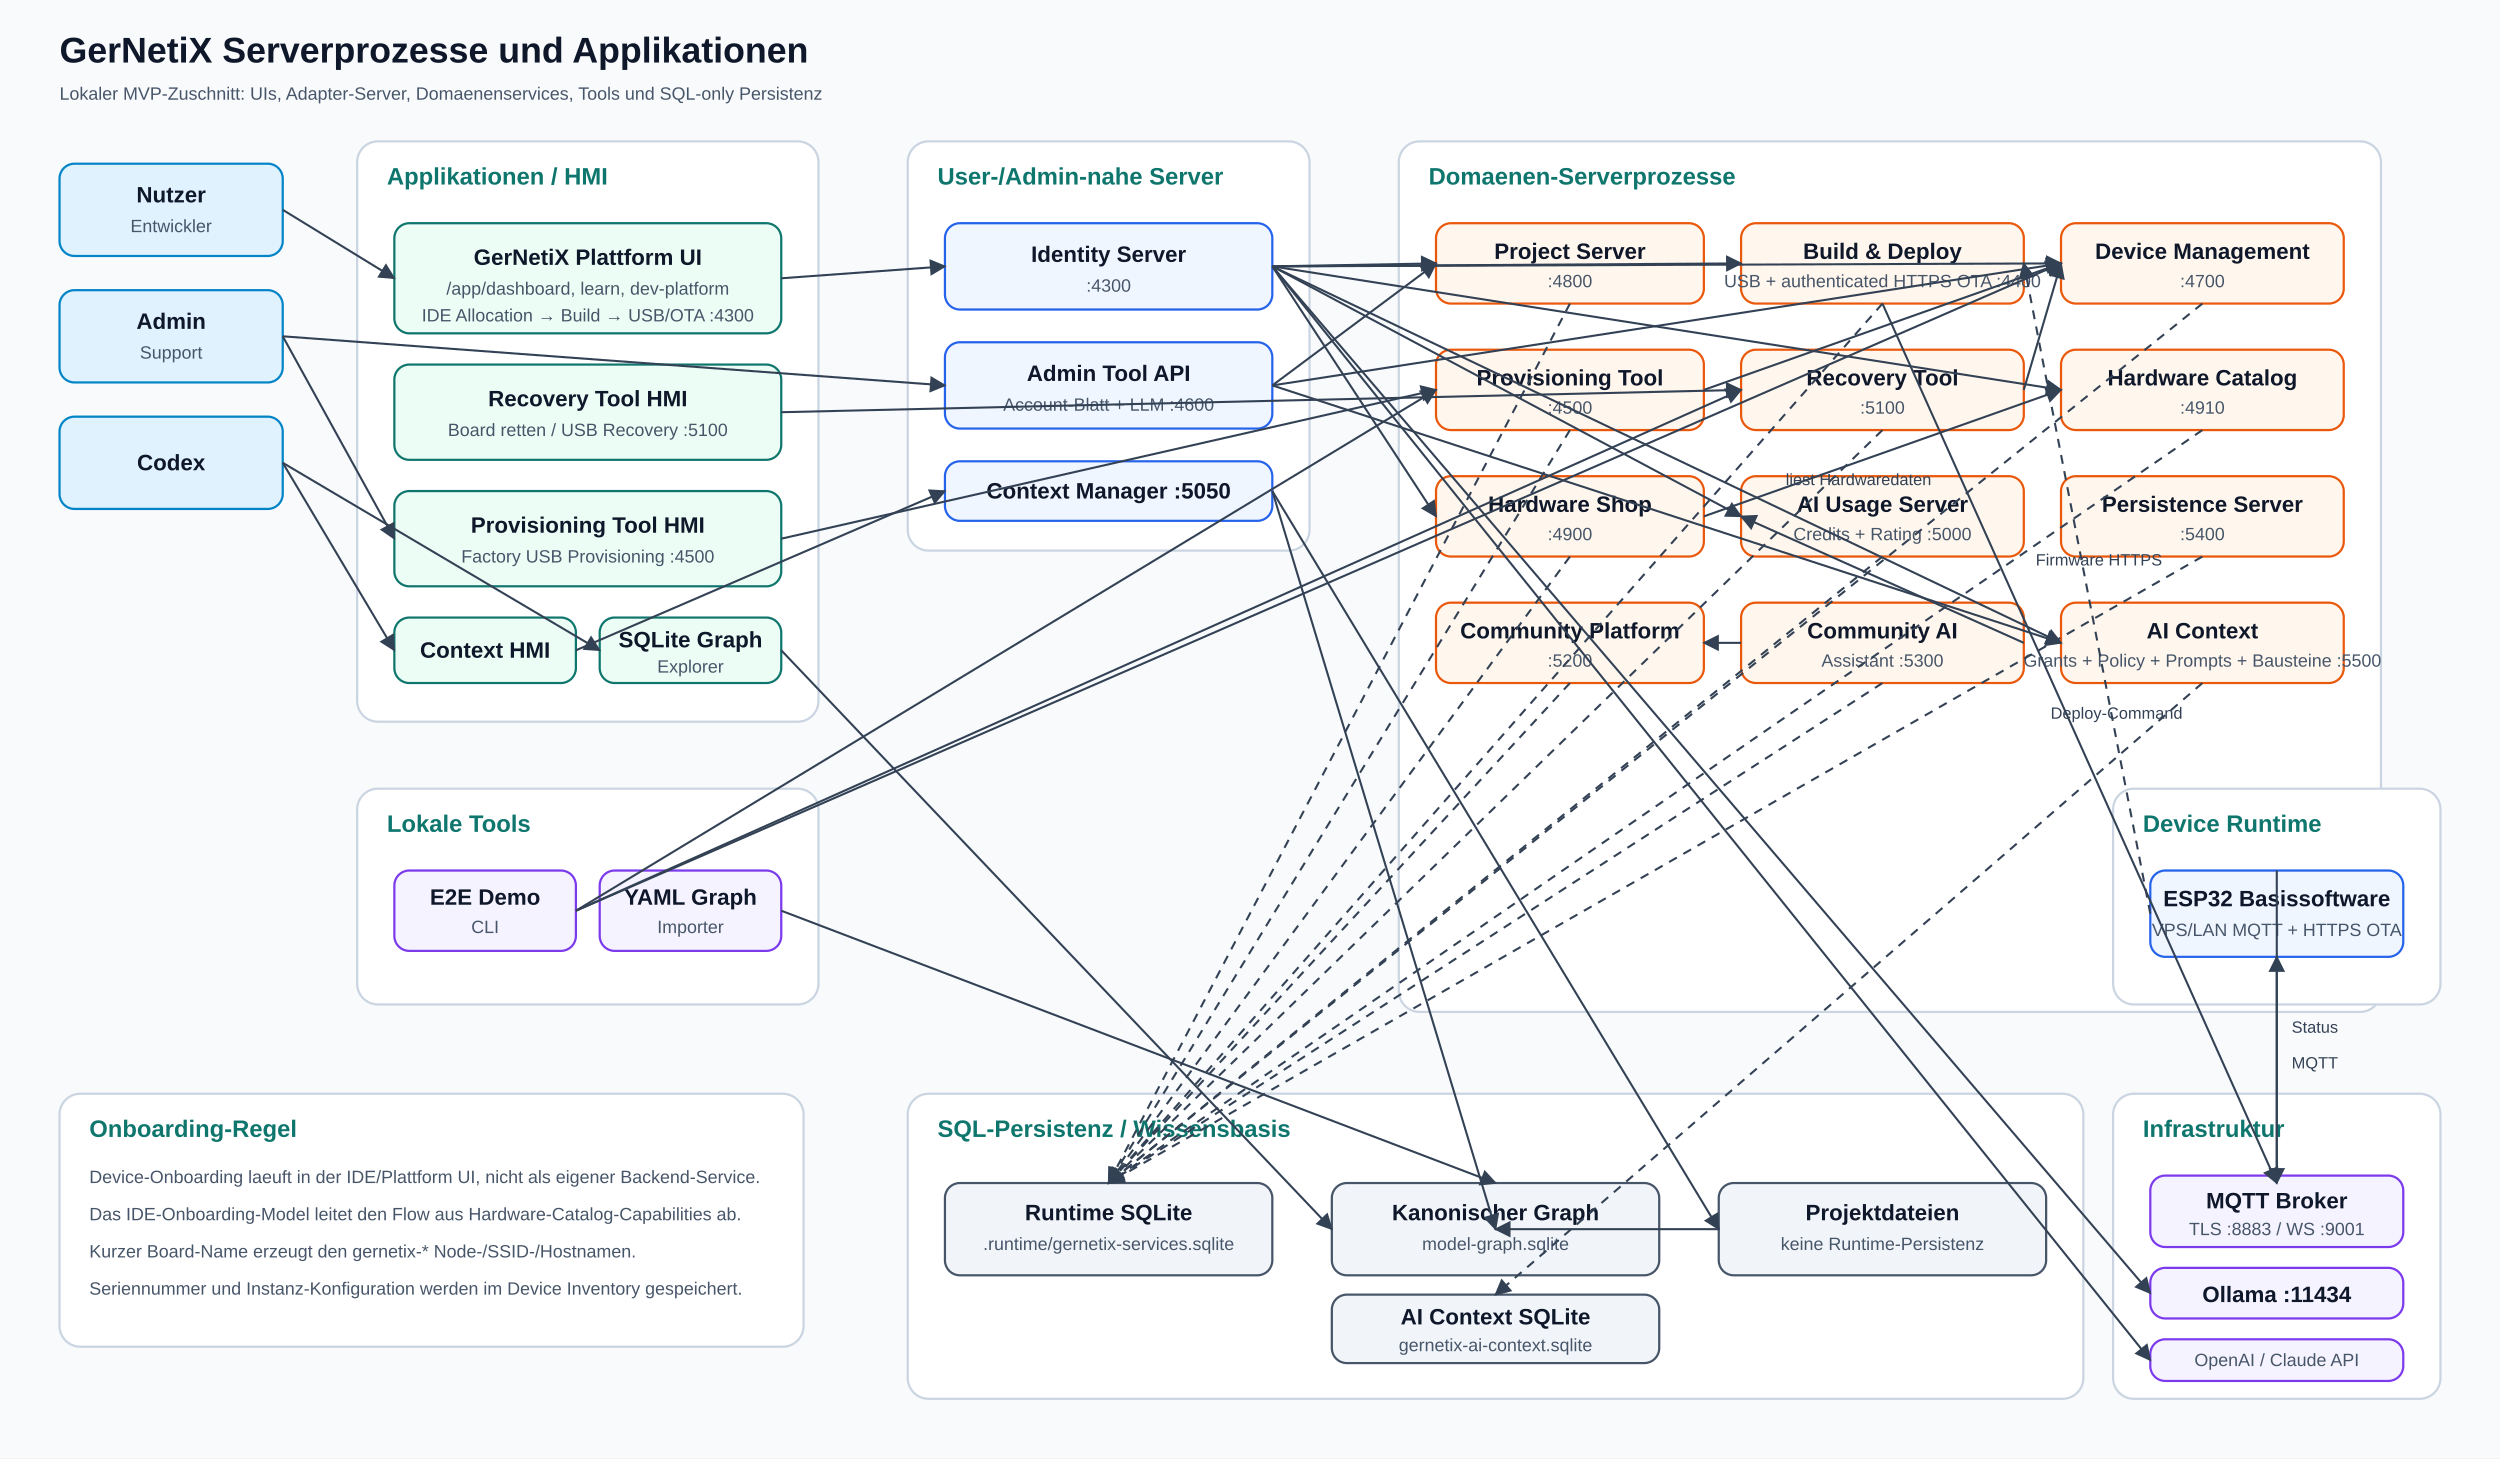
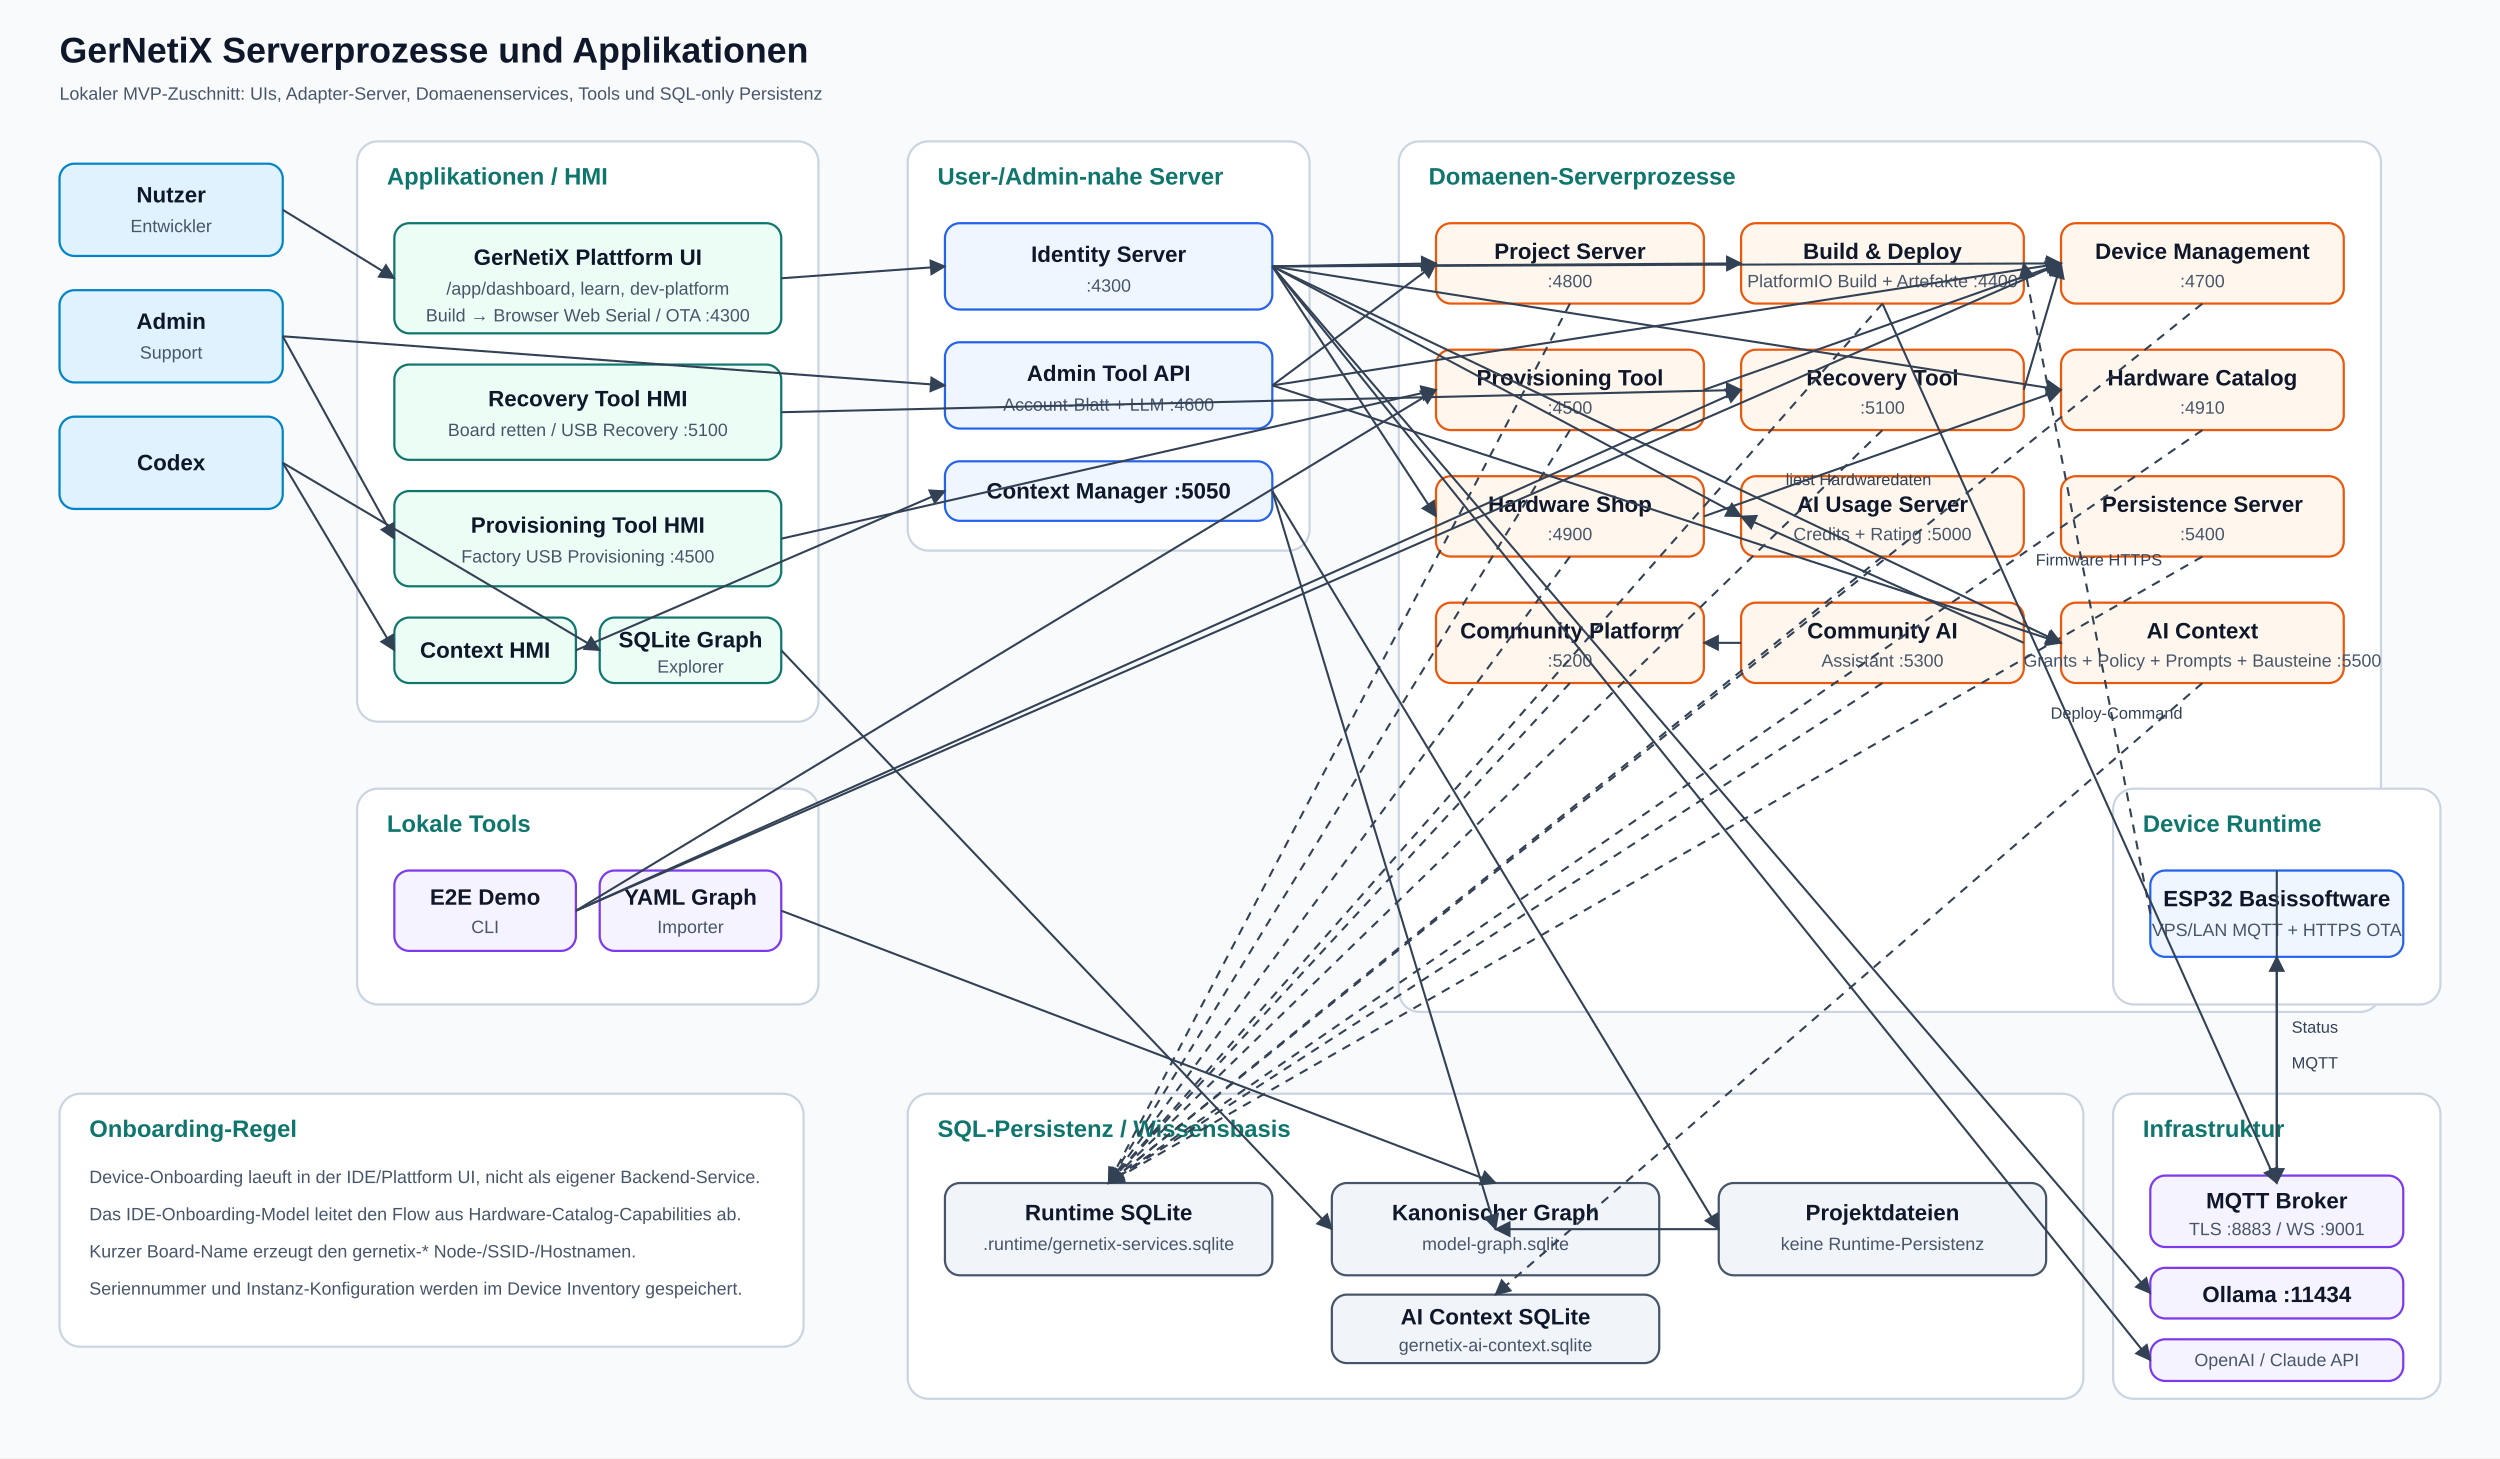
<svg xmlns="http://www.w3.org/2000/svg" width="1680" height="980" viewBox="0 0 1680 980" role="img" aria-labelledby="title desc">
  <defs>
    <marker id="arrow" viewBox="0 0 10 10" refX="9" refY="5" markerWidth="8" markerHeight="8" orient="auto-start-reverse">
      <path d="M 0 0 L 10 5 L 0 10 z" fill="#334155" />
    </marker>
    <style>
      .bg { fill: #f8fafc; }
      .cluster { fill: #ffffff; stroke: #cbd5e1; stroke-width: 1.5; rx: 14; }
      .clusterTitle { fill: #0f766e; font: 700 16px Segoe UI, Arial, sans-serif; }
      .node { fill: #ffffff; stroke: #94a3b8; stroke-width: 1.5; rx: 10; }
      .app { fill: #ecfdf5; stroke: #0f766e; }
      .edge { fill: #eff6ff; stroke: #2563eb; }
      .domain { fill: #fff7ed; stroke: #ea580c; }
      .tool { fill: #f5f3ff; stroke: #7c3aed; }
      .store { fill: #f1f5f9; stroke: #475569; }
      .actor { fill: #e0f2fe; stroke: #0284c7; }
      .titleText { fill: #0f172a; font: 700 15px Segoe UI, Arial, sans-serif; }
      .smallText { fill: #475569; font: 12px Segoe UI, Arial, sans-serif; }
      .label { fill: #334155; font: 11px Segoe UI, Arial, sans-serif; }
      .line { fill: none; stroke: #334155; stroke-width: 1.4; marker-end: url(#arrow); }
      .dashed { stroke-dasharray: 6 5; }
    </style>
  </defs>
  <rect class="bg" width="1680" height="980" />
  <text x="40" y="42" class="titleText" style="font-size:24px">GerNetiX Serverprozesse und Applikationen</text>
  <text x="40" y="67" class="smallText">Lokaler MVP-Zuschnitt: UIs, Adapter-Server, Domaenenservices, Tools und SQL-only Persistenz</text>
  <g id="actors">
    <rect class="node actor" x="40" y="110" width="150" height="62" rx="10" />
    <text class="titleText" x="115" y="136" text-anchor="middle">Nutzer</text>
    <text class="smallText" x="115" y="156" text-anchor="middle">Entwickler</text>
    <rect class="node actor" x="40" y="195" width="150" height="62" rx="10" />
    <text class="titleText" x="115" y="221" text-anchor="middle">Admin</text>
    <text class="smallText" x="115" y="241" text-anchor="middle">Support</text>
    <rect class="node actor" x="40" y="280" width="150" height="62" rx="10" />
    <text class="titleText" x="115" y="316" text-anchor="middle">Codex</text>
  </g>
  <g id="applications">
    <rect class="cluster" x="240" y="95" width="310" height="390" rx="14" />
    <text class="clusterTitle" x="260" y="124">Applikationen / HMI</text>
    <rect class="node app" x="265" y="150" width="260" height="74" rx="10" />
    <text class="titleText" x="395" y="178" text-anchor="middle">GerNetiX Plattform UI</text>
    <text class="smallText" x="395" y="198" text-anchor="middle">/app/dashboard, learn, dev-platform</text>
-     <text class="smallText" x="395" y="216" text-anchor="middle">IDE Allocation → Build → USB/OTA :4300</text>
+     <text class="smallText" x="395" y="216" text-anchor="middle">Build → Browser Web Serial / OTA :4300</text>
    <rect class="node app" x="265" y="245" width="260" height="64" rx="10" />
    <text class="titleText" x="395" y="273" text-anchor="middle">Recovery Tool HMI</text>
    <text class="smallText" x="395" y="293" text-anchor="middle">Board retten / USB Recovery :5100</text>
    <rect class="node app" x="265" y="330" width="260" height="64" rx="10" />
    <text class="titleText" x="395" y="358" text-anchor="middle">Provisioning Tool HMI</text>
    <text class="smallText" x="395" y="378" text-anchor="middle">Factory USB Provisioning :4500</text>
    <rect class="node app" x="265" y="415" width="122" height="44" rx="10" />
    <text class="titleText" x="326" y="442" text-anchor="middle">Context HMI</text>
    <rect class="node app" x="403" y="415" width="122" height="44" rx="10" />
    <text class="titleText" x="464" y="435" text-anchor="middle">SQLite Graph</text>
    <text class="smallText" x="464" y="452" text-anchor="middle">Explorer</text>
  </g>
  <g id="edgeServices">
    <rect class="cluster" x="610" y="95" width="270" height="275" rx="14" />
    <text class="clusterTitle" x="630" y="124">User-/Admin-nahe Server</text>
    <rect class="node edge" x="635" y="150" width="220" height="58" rx="10" />
    <text class="titleText" x="745" y="176" text-anchor="middle">Identity Server</text>
    <text class="smallText" x="745" y="196" text-anchor="middle">:4300</text>
    <rect class="node edge" x="635" y="230" width="220" height="58" rx="10" />
    <text class="titleText" x="745" y="256" text-anchor="middle">Admin Tool API</text>
    <text class="smallText" x="745" y="276" text-anchor="middle">Account-Blatt + LLM :4600</text>
    <rect class="node edge" x="635" y="310" width="220" height="40" rx="10" />
    <text class="titleText" x="745" y="335" text-anchor="middle">Context Manager :5050</text>
  </g>
  <g id="domainServices">
    <rect class="cluster" x="940" y="95" width="660" height="585" rx="14" />
    <text class="clusterTitle" x="960" y="124">Domaenen-Serverprozesse</text>
    <rect class="node domain" x="965" y="150" width="180" height="54" rx="10" />
    <text class="titleText" x="1055" y="174" text-anchor="middle">Project Server</text>
    <text class="smallText" x="1055" y="193" text-anchor="middle">:4800</text>
    <rect class="node domain" x="1170" y="150" width="190" height="54" rx="10" />
    <text class="titleText" x="1265" y="174" text-anchor="middle">Build &amp; Deploy</text>
-     <text class="smallText" x="1265" y="193" text-anchor="middle">USB + authenticated HTTPS OTA :4400</text>
+     <text class="smallText" x="1265" y="193" text-anchor="middle">PlatformIO Build + Artefakte :4400</text>
    <rect class="node domain" x="1385" y="150" width="190" height="54" rx="10" />
    <text class="titleText" x="1480" y="174" text-anchor="middle">Device Management</text>
    <text class="smallText" x="1480" y="193" text-anchor="middle">:4700</text>
    <rect class="node domain" x="965" y="235" width="180" height="54" rx="10" />
    <text class="titleText" x="1055" y="259" text-anchor="middle">Provisioning Tool</text>
    <text class="smallText" x="1055" y="278" text-anchor="middle">:4500</text>
    <rect class="node domain" x="1170" y="235" width="190" height="54" rx="10" />
    <text class="titleText" x="1265" y="259" text-anchor="middle">Recovery Tool</text>
    <text class="smallText" x="1265" y="278" text-anchor="middle">:5100</text>
    <rect class="node domain" x="1385" y="235" width="190" height="54" rx="10" />
    <text class="titleText" x="1480" y="259" text-anchor="middle">Hardware Catalog</text>
    <text class="smallText" x="1480" y="278" text-anchor="middle">:4910</text>
    <rect class="node domain" x="965" y="320" width="180" height="54" rx="10" />
    <text class="titleText" x="1055" y="344" text-anchor="middle">Hardware Shop</text>
    <text class="smallText" x="1055" y="363" text-anchor="middle">:4900</text>
    <rect class="node domain" x="1170" y="320" width="190" height="54" rx="10" />
    <text class="titleText" x="1265" y="344" text-anchor="middle">AI Usage Server</text>
    <text class="smallText" x="1265" y="363" text-anchor="middle">Credits + Rating :5000</text>
    <rect class="node domain" x="1385" y="320" width="190" height="54" rx="10" />
    <text class="titleText" x="1480" y="344" text-anchor="middle">Persistence Server</text>
    <text class="smallText" x="1480" y="363" text-anchor="middle">:5400</text>
    <rect class="node domain" x="965" y="405" width="180" height="54" rx="10" />
    <text class="titleText" x="1055" y="429" text-anchor="middle">Community Platform</text>
    <text class="smallText" x="1055" y="448" text-anchor="middle">:5200</text>
    <rect class="node domain" x="1170" y="405" width="190" height="54" rx="10" />
    <text class="titleText" x="1265" y="429" text-anchor="middle">Community AI</text>
    <text class="smallText" x="1265" y="448" text-anchor="middle">Assistant :5300</text>
    <rect class="node domain" x="1385" y="405" width="190" height="54" rx="10" />
    <text class="titleText" x="1480" y="429" text-anchor="middle">AI Context</text>
    <text class="smallText" x="1480" y="448" text-anchor="middle">Grants + Policy + Prompts + Bausteine :5500</text>
  </g>
  <g id="tools">
    <rect class="cluster" x="240" y="530" width="310" height="145" rx="14" />
    <text class="clusterTitle" x="260" y="559">Lokale Tools</text>
    <rect class="node tool" x="265" y="585" width="122" height="54" rx="10" />
    <text class="titleText" x="326" y="608" text-anchor="middle">E2E Demo</text>
    <text class="smallText" x="326" y="627" text-anchor="middle">CLI</text>
    <rect class="node tool" x="403" y="585" width="122" height="54" rx="10" />
    <text class="titleText" x="464" y="608" text-anchor="middle">YAML Graph</text>
    <text class="smallText" x="464" y="627" text-anchor="middle">Importer</text>
  </g>
  <g id="deviceRuntime">
    <rect class="cluster" x="1420" y="530" width="220" height="145" rx="14" />
    <text class="clusterTitle" x="1440" y="559">Device Runtime</text>
    <rect class="node edge" x="1445" y="585" width="170" height="58" rx="10" />
    <text class="titleText" x="1530" y="609" text-anchor="middle">ESP32 Basissoftware</text>
    <text class="smallText" x="1530" y="629" text-anchor="middle">VPS/LAN MQTT + HTTPS OTA</text>
  </g>
  <g id="platformInfrastructure">
    <rect class="cluster" x="1420" y="735" width="220" height="205" rx="14" />
    <text class="clusterTitle" x="1440" y="764">Infrastruktur</text>
    <rect class="node tool" x="1445" y="790" width="170" height="48" rx="10" />
    <text class="titleText" x="1530" y="812" text-anchor="middle">MQTT Broker</text>
    <text class="smallText" x="1530" y="830" text-anchor="middle">TLS :8883 / WS :9001</text>
    <rect class="node tool" x="1445" y="852" width="170" height="34" rx="10" />
    <text class="titleText" x="1530" y="875" text-anchor="middle">Ollama :11434</text>
    <rect class="node tool" x="1445" y="900" width="170" height="28" rx="10" />
    <text class="smallText" x="1530" y="918" text-anchor="middle">OpenAI / Claude API</text>
  </g>
  <g id="storage">
    <rect class="cluster" x="610" y="735" width="790" height="205" rx="14" />
    <text class="clusterTitle" x="630" y="764">SQL-Persistenz / Wissensbasis</text>
    <rect class="node store" x="635" y="795" width="220" height="62" rx="10" />
    <text class="titleText" x="745" y="820" text-anchor="middle">Runtime SQLite</text>
    <text class="smallText" x="745" y="840" text-anchor="middle">.runtime/gernetix-services.sqlite</text>
    <rect class="node store" x="895" y="795" width="220" height="62" rx="10" />
    <text class="titleText" x="1005" y="820" text-anchor="middle">Kanonischer Graph</text>
    <text class="smallText" x="1005" y="840" text-anchor="middle">model-graph.sqlite</text>
    <rect class="node store" x="1155" y="795" width="220" height="62" rx="10" />
    <text class="titleText" x="1265" y="820" text-anchor="middle">Projektdateien</text>
    <text class="smallText" x="1265" y="840" text-anchor="middle">keine Runtime-Persistenz</text>
    <rect class="node store" x="895" y="870" width="220" height="46" rx="10" />
    <text class="titleText" x="1005" y="890" text-anchor="middle">AI Context SQLite</text>
    <text class="smallText" x="1005" y="908" text-anchor="middle">gernetix-ai-context.sqlite</text>
  </g>
  <path class="line" d="M 190 141 L 265 187" />
  <path class="line" d="M 190 226 L 265 362" />
  <path class="line" d="M 190 226 L 635 259" />
  <path class="line" d="M 190 311 L 265 437" />
  <path class="line" d="M 190 311 L 403 437" />
  <path class="line" d="M 525 187 L 635 179" />
  <path class="line" d="M 525 277 L 1170 262" />
  <path class="line" d="M 525 362 L 965 262" />
  <path class="line" d="M 387 437 L 635 330" />
  <path class="line" d="M 525 437 L 895 826" />
  <path class="line" d="M 855 179 L 965 177" />
  <path class="line" d="M 855 179 L 1170 177" />
  <path class="line" d="M 855 179 L 1385 177" />
  <path class="line" d="M 855 179 L 1385 262" />
  <path class="line" d="M 855 179 L 965 347" />
  <path class="line" d="M 855 179 L 1170 347" />
  <path class="line" d="M 855 179 L 1385 432" />
  <path class="line" d="M 855 179 L 1445 869" />
  <path class="line" d="M 855 179 L 1445 914" />
  <path class="line" d="M 855 259 L 1385 177" />
  <path class="line" d="M 855 259 L 965 177" />
  <path class="line" d="M 855 259 L 1385 432" />
  <path class="line" d="M 855 330 L 1155 826" />
  <path class="line" d="M 855 330 L 1005 826" />
  <path class="line" d="M 1145 347 L 1385 262" />
  <text class="label" x="1200" y="326">liest Hardwaredaten</text>
  <path class="line" d="M 1145 262 L 1385 177" />
  <path class="line" d="M 1360 262 L 1385 177" />
  <path class="line" d="M 1360 432 L 1170 347" />
  <path class="line" d="M 1170 432 L 1145 432" />
  <path class="line" d="M 1265 204 L 1530 795" />
  <text class="label" x="1378" y="483">Deploy-Command</text>
  <path class="line" d="M 1530 795 L 1530 643" />
  <text class="label" x="1540" y="718">MQTT</text>
  <path class="line" d="M 1530 585 L 1530 795" />
  <text class="label" x="1540" y="694">Status</text>
  <path class="line dashed" d="M 1445 614 L 1360 177" />
  <text class="label" x="1368" y="380">Firmware HTTPS</text>
  <path class="line dashed" d="M 1055 204 L 745 795" />
  <path class="line dashed" d="M 1265 204 L 745 795" />
  <path class="line dashed" d="M 1480 204 L 745 795" />
  <path class="line dashed" d="M 1055 289 L 745 795" />
  <path class="line dashed" d="M 1265 289 L 745 795" />
  <path class="line dashed" d="M 1480 289 L 745 795" />
  <path class="line dashed" d="M 1055 374 L 745 795" />
  <path class="line dashed" d="M 1265 374 L 745 795" />
  <path class="line dashed" d="M 1480 374 L 745 795" />
  <path class="line dashed" d="M 1055 459 L 745 795" />
  <path class="line dashed" d="M 1265 459 L 745 795" />
  <path class="line dashed" d="M 1480 459 L 1005 870" />
  <path class="line" d="M 387 612 L 965 262" />
  <path class="line" d="M 387 612 L 1170 262" />
  <path class="line" d="M 387 612 L 1385 177" />
  <path class="line" d="M 525 612 L 1005 795" />
  <path class="line" d="M 1155 826 L 1005 826" />
  <g id="legend">
    <rect class="cluster" x="40" y="735" width="500" height="170" rx="14" />
    <text class="clusterTitle" x="60" y="764">Onboarding-Regel</text>
    <text class="smallText" x="60" y="795">Device-Onboarding laeuft in der IDE/Plattform UI, nicht als eigener Backend-Service.</text>
    <text class="smallText" x="60" y="820">Das IDE-Onboarding-Model leitet den Flow aus Hardware-Catalog-Capabilities ab.</text>
    <text class="smallText" x="60" y="845">Kurzer Board-Name erzeugt den gernetix-* Node-/SSID-/Hostnamen.</text>
    <text class="smallText" x="60" y="870">Seriennummer und Instanz-Konfiguration werden im Device Inventory gespeichert.</text>
  </g>
</svg>
